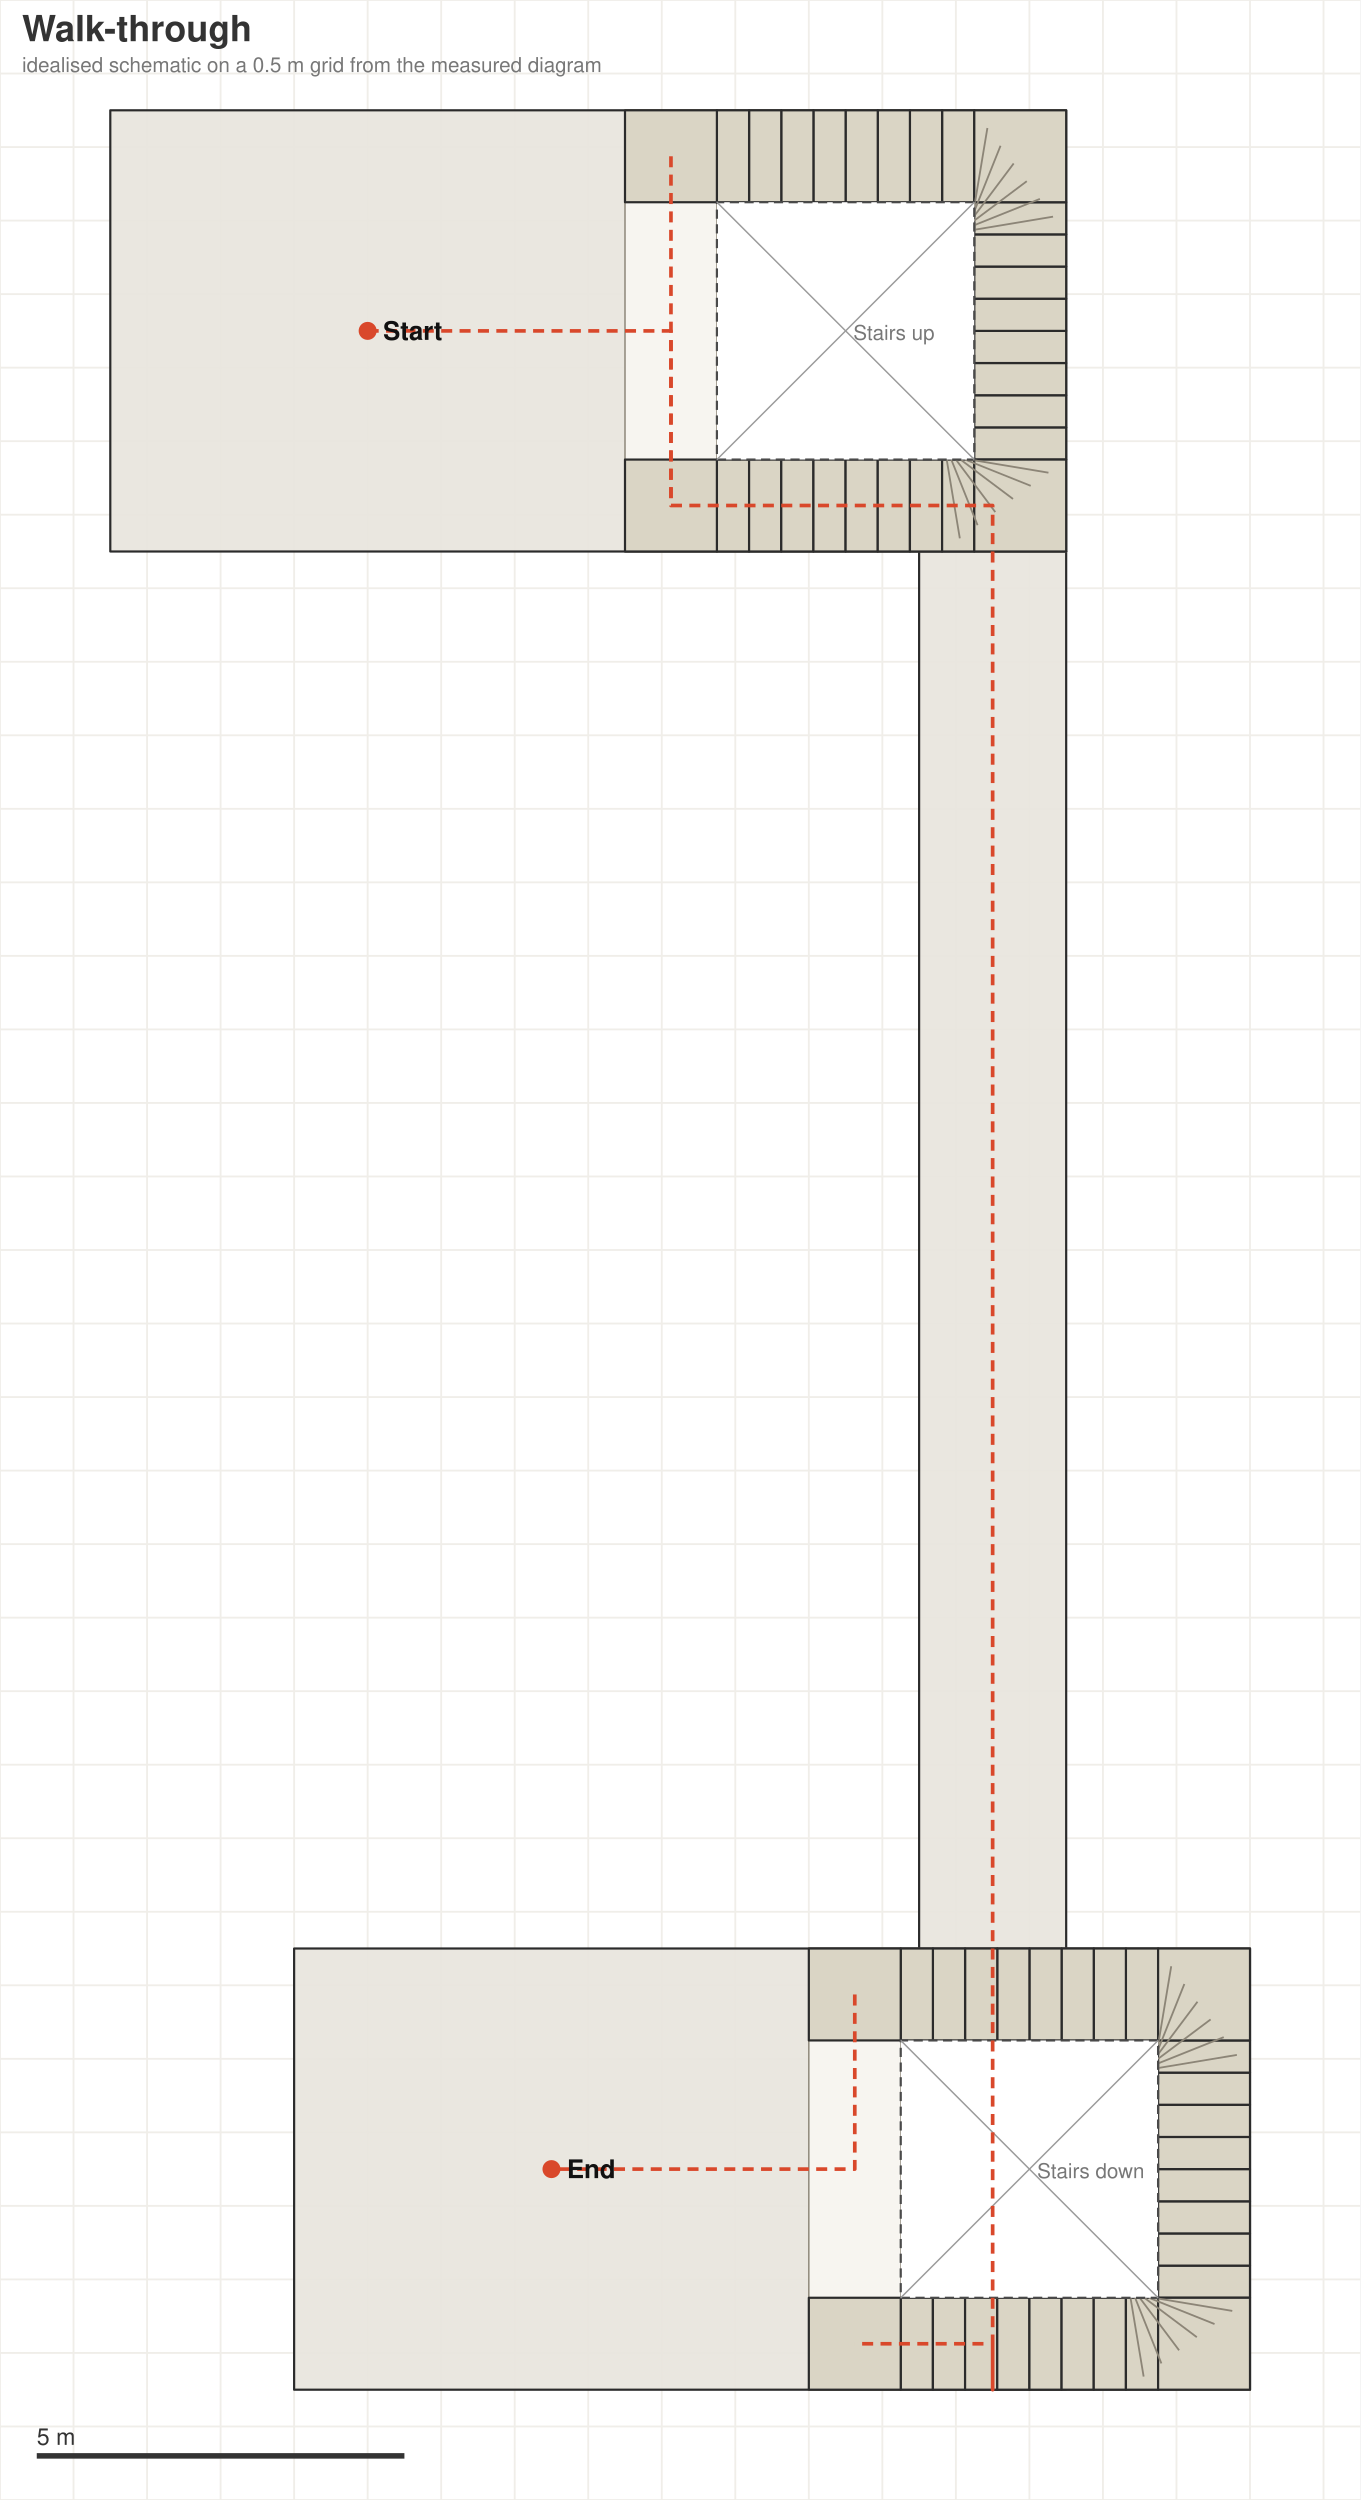
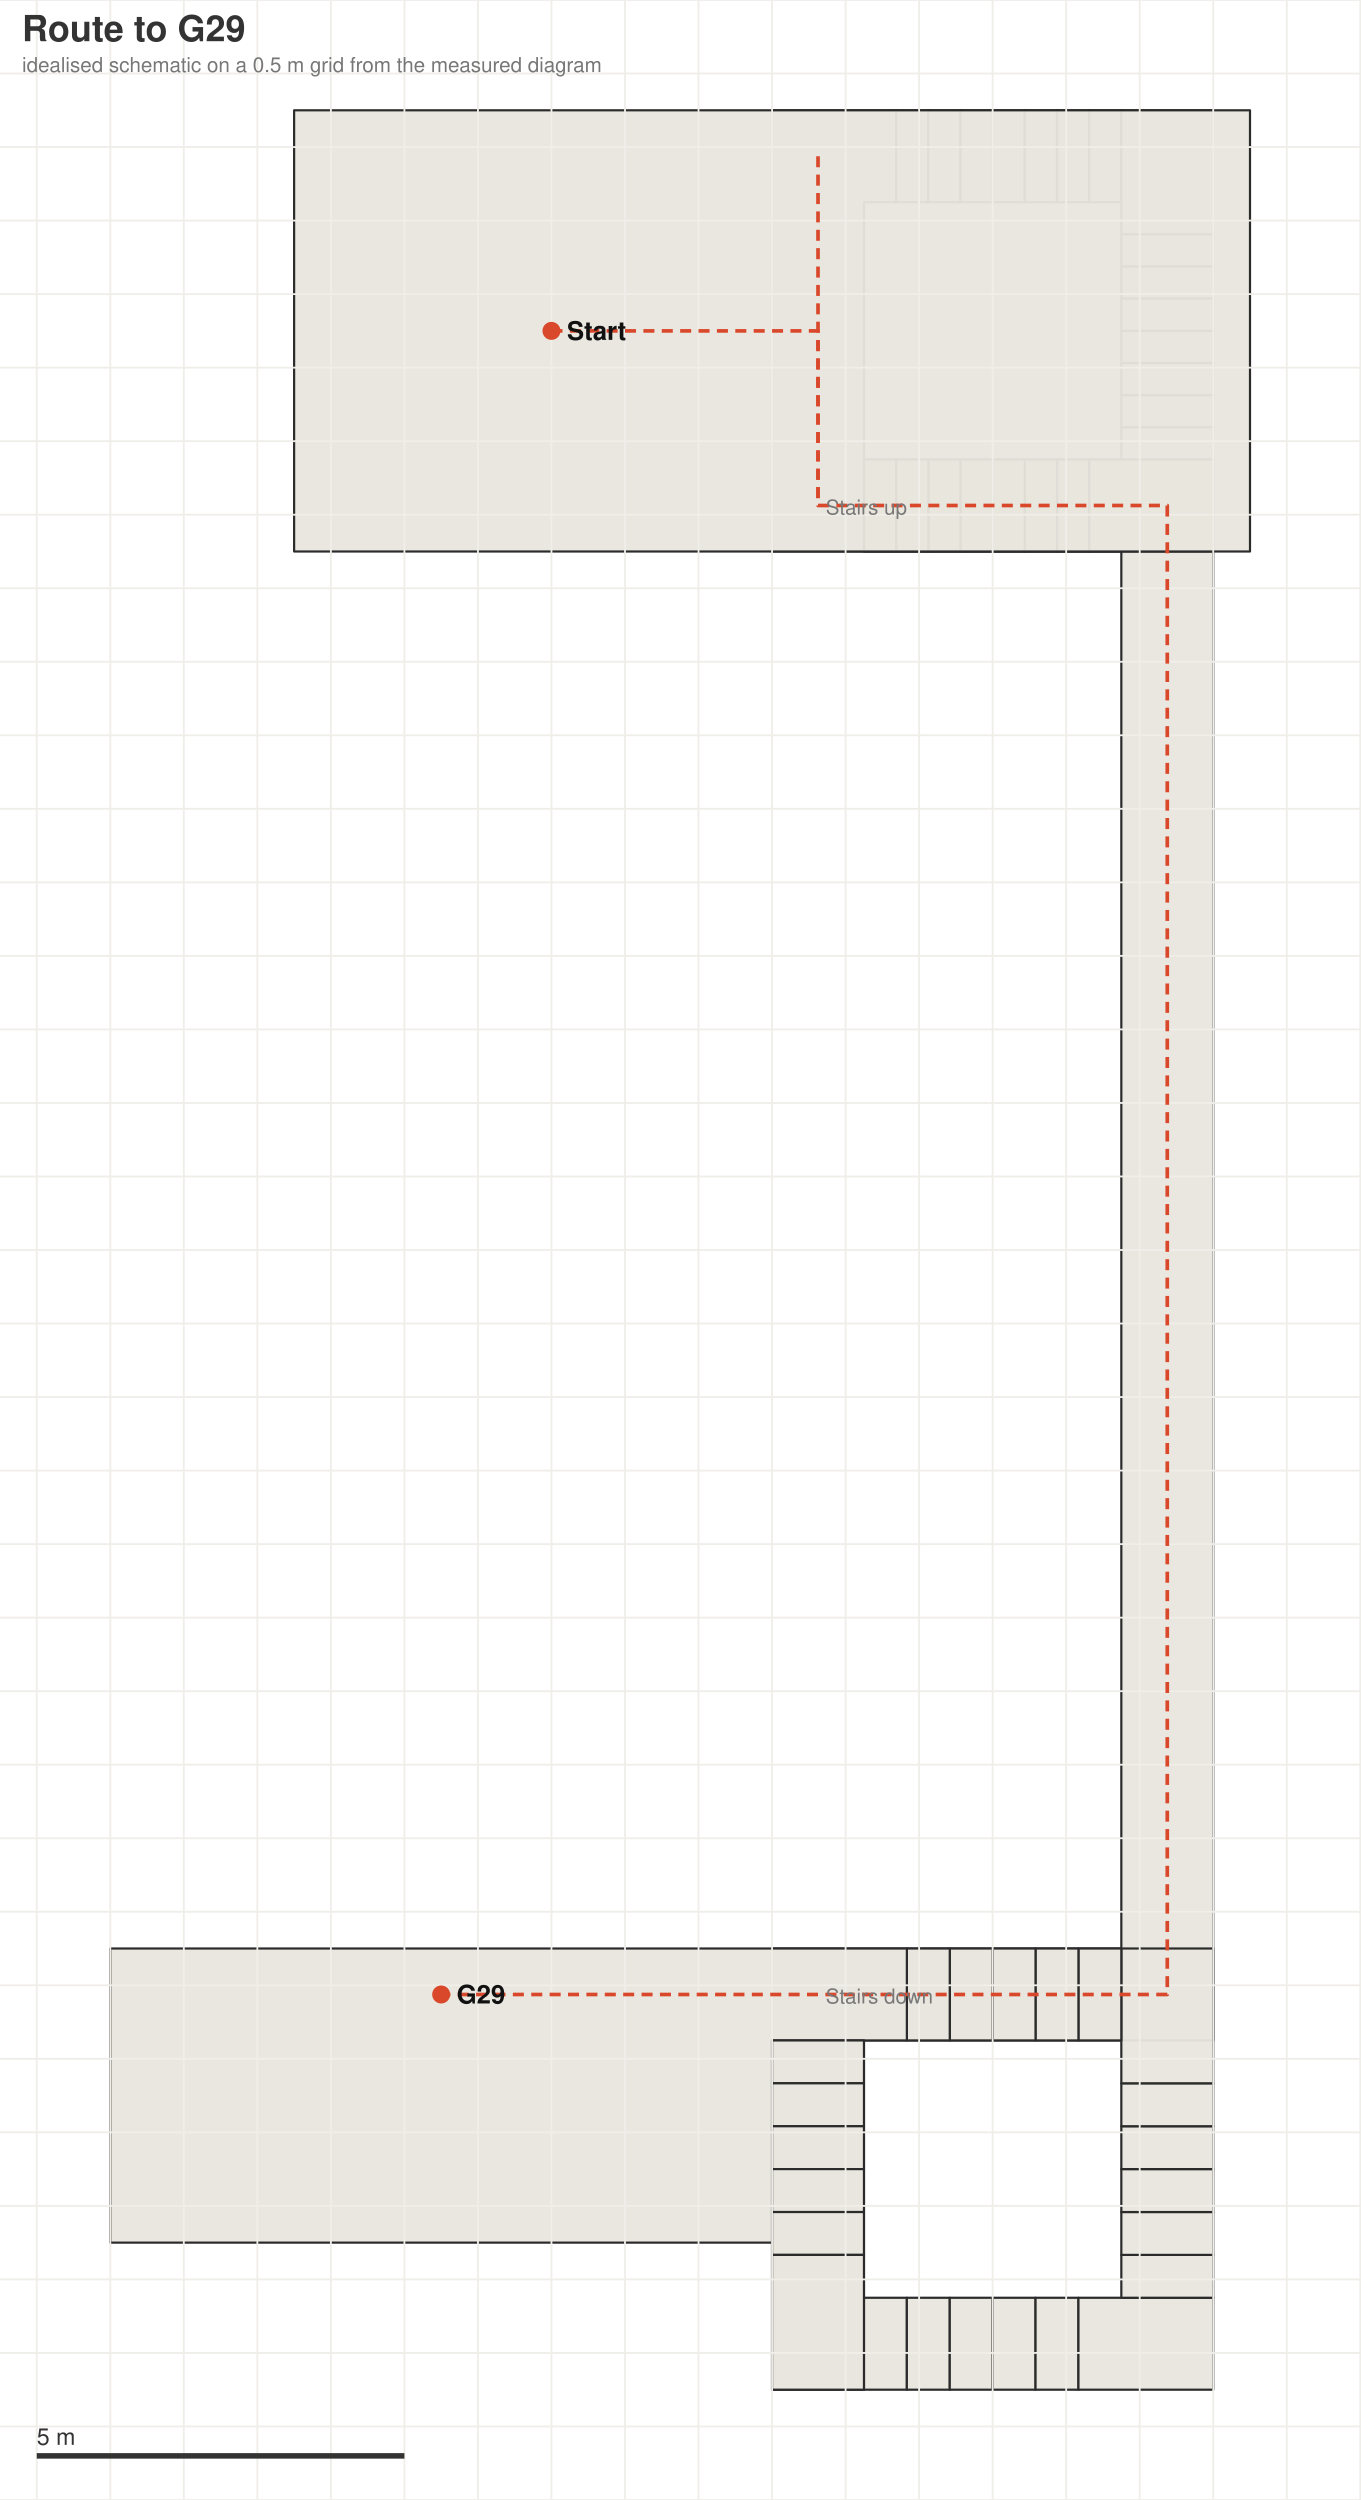
<svg xmlns="http://www.w3.org/2000/svg" width="740" height="1360" viewBox="0 0 740.0 1360.0" font-family="Helvetica, Arial, sans-serif">
  <rect width="100%" height="100%" fill="white" />
-   <line x1="0" y1="1360" x2="0" y2="0" stroke="#f0eee9" stroke-width="1" />
-   <line x1="40" y1="1360" x2="40" y2="0" stroke="#f0eee9" stroke-width="1" />
-   <line x1="80" y1="1360" x2="80" y2="0" stroke="#f0eee9" stroke-width="1" />
-   <line x1="120" y1="1360" x2="120" y2="0" stroke="#f0eee9" stroke-width="1" />
-   <line x1="160" y1="1360" x2="160" y2="0" stroke="#f0eee9" stroke-width="1" />
-   <line x1="200" y1="1360" x2="200" y2="0" stroke="#f0eee9" stroke-width="1" />
-   <line x1="240" y1="1360" x2="240" y2="0" stroke="#f0eee9" stroke-width="1" />
-   <line x1="280" y1="1360" x2="280" y2="0" stroke="#f0eee9" stroke-width="1" />
-   <line x1="320" y1="1360" x2="320" y2="0" stroke="#f0eee9" stroke-width="1" />
-   <line x1="360" y1="1360" x2="360" y2="0" stroke="#f0eee9" stroke-width="1" />
-   <line x1="400" y1="1360" x2="400" y2="0" stroke="#f0eee9" stroke-width="1" />
-   <line x1="440" y1="1360" x2="440" y2="0" stroke="#f0eee9" stroke-width="1" />
-   <line x1="480" y1="1360" x2="480" y2="0" stroke="#f0eee9" stroke-width="1" />
-   <line x1="520" y1="1360" x2="520" y2="0" stroke="#f0eee9" stroke-width="1" />
-   <line x1="560" y1="1360" x2="560" y2="0" stroke="#f0eee9" stroke-width="1" />
-   <line x1="600" y1="1360" x2="600" y2="0" stroke="#f0eee9" stroke-width="1" />
-   <line x1="640" y1="1360" x2="640" y2="0" stroke="#f0eee9" stroke-width="1" />
-   <line x1="680" y1="1360" x2="680" y2="0" stroke="#f0eee9" stroke-width="1" />
-   <line x1="720" y1="1360" x2="720" y2="0" stroke="#f0eee9" stroke-width="1" />
+   <path d="M 420,1110 L 660,1110 L 660,250 L 470,250 L 470,110 L 487.5,110 L 487.5,60 L 420,60 L 420,300 L 610,300 L 610,1060 L 420,1060 Z" fill="#e9e6df" fill-rule="evenodd" stroke="#2b2b2b" stroke-width="1.2" stroke-linejoin="round" fill-opacity="0.95" />
+   <path d="M 420,1133.33 L 470,1133.33 L 470,1110 L 420,1110 Z M 487.5,110 L 505,110 L 505,60 L 487.5,60 Z" fill="#e9e6df" fill-rule="evenodd" stroke="#2b2b2b" stroke-width="1.2" stroke-linejoin="round" fill-opacity="0.95" />
+   <path d="M 420,1156.67 L 470,1156.67 L 470,1133.33 L 420,1133.33 Z M 505,110 L 522.5,110 L 522.5,60 L 505,60 Z" fill="#e9e6df" fill-rule="evenodd" stroke="#2b2b2b" stroke-width="1.2" stroke-linejoin="round" fill-opacity="0.95" />
+   <path d="M 420,1180 L 470,1180 L 470,1156.67 L 420,1156.67 Z M 522.5,110 L 540,110 L 540,60 L 522.5,60 Z" fill="#e9e6df" fill-rule="evenodd" stroke="#2b2b2b" stroke-width="1.2" stroke-linejoin="round" fill-opacity="0.95" />
+   <path d="M 420,1203.33 L 470,1203.33 L 470,1180 L 420,1180 Z M 540,110 L 557.5,110 L 557.5,60 L 540,60 Z" fill="#e9e6df" fill-rule="evenodd" stroke="#2b2b2b" stroke-width="1.2" stroke-linejoin="round" fill-opacity="0.95" />
+   <path d="M 420,1226.67 L 470,1226.67 L 470,1203.33 L 420,1203.33 Z M 557.5,110 L 575,110 L 575,60 L 557.5,60 Z" fill="#e9e6df" fill-rule="evenodd" stroke="#2b2b2b" stroke-width="1.2" stroke-linejoin="round" fill-opacity="0.95" />
+   <path d="M 420,1300 L 470,1300 L 470,1226.67 L 420,1226.67 Z M 575,110 L 592.5,110 L 592.5,60 L 575,60 Z" fill="#e9e6df" fill-rule="evenodd" stroke="#2b2b2b" stroke-width="1.2" stroke-linejoin="round" fill-opacity="0.95" />
+   <path d="M 470,1300 L 493.33,1300 L 493.33,1250 L 470,1250 Z M 592.5,110 L 610,110 L 610,60 L 592.5,60 Z" fill="#e9e6df" fill-rule="evenodd" stroke="#2b2b2b" stroke-width="1.2" stroke-linejoin="round" fill-opacity="0.95" />
+   <path d="M 493.33,1300 L 516.67,1300 L 516.67,1250 L 493.33,1250 Z M 610,127.5 L 660,127.5 L 660,60 L 610,60 Z" fill="#e9e6df" fill-rule="evenodd" stroke="#2b2b2b" stroke-width="1.2" stroke-linejoin="round" fill-opacity="0.95" />
+   <path d="M 516.67,1300 L 540,1300 L 540,1250 L 516.67,1250 Z M 610,145 L 660,145 L 660,127.5 L 610,127.5 Z" fill="#e9e6df" fill-rule="evenodd" stroke="#2b2b2b" stroke-width="1.2" stroke-linejoin="round" fill-opacity="0.95" />
+   <path d="M 540,1300 L 563.33,1300 L 563.33,1250 L 540,1250 Z M 610,162.5 L 660,162.5 L 660,145 L 610,145 Z" fill="#e9e6df" fill-rule="evenodd" stroke="#2b2b2b" stroke-width="1.2" stroke-linejoin="round" fill-opacity="0.95" />
+   <path d="M 563.33,1300 L 586.67,1300 L 586.67,1250 L 563.33,1250 Z M 610,180 L 660,180 L 660,162.5 L 610,162.5 Z" fill="#e9e6df" fill-rule="evenodd" stroke="#2b2b2b" stroke-width="1.2" stroke-linejoin="round" fill-opacity="0.95" />
+   <path d="M 586.67,1300 L 660,1300 L 660,1250 L 586.67,1250 Z M 610,197.5 L 660,197.5 L 660,180 L 610,180 Z" fill="#e9e6df" fill-rule="evenodd" stroke="#2b2b2b" stroke-width="1.2" stroke-linejoin="round" fill-opacity="0.95" />
+   <path d="M 610,1250 L 660,1250 L 660,1226.67 L 610,1226.67 Z M 610,215 L 660,215 L 660,197.5 L 610,197.5 Z" fill="#e9e6df" fill-rule="evenodd" stroke="#2b2b2b" stroke-width="1.2" stroke-linejoin="round" fill-opacity="0.95" />
+   <path d="M 610,1226.67 L 660,1226.67 L 660,1203.33 L 610,1203.33 Z M 610,232.5 L 660,232.5 L 660,215 L 610,215 Z" fill="#e9e6df" fill-rule="evenodd" stroke="#2b2b2b" stroke-width="1.2" stroke-linejoin="round" fill-opacity="0.95" />
+   <path d="M 610,1203.33 L 660,1203.33 L 660,1180 L 610,1180 Z M 610,250 L 660,250 L 660,232.5 L 610,232.5 Z" fill="#e9e6df" fill-rule="evenodd" stroke="#2b2b2b" stroke-width="1.2" stroke-linejoin="round" fill-opacity="0.95" />
+   <path d="M 592.5,300 L 660,300 L 660,250 L 592.5,250 Z M 610,1180 L 660,1180 L 660,1156.67 L 610,1156.67 Z" fill="#e9e6df" fill-rule="evenodd" stroke="#2b2b2b" stroke-width="1.2" stroke-linejoin="round" fill-opacity="0.95" />
+   <path d="M 575,300 L 592.5,300 L 592.5,250 L 575,250 Z M 610,1156.67 L 660,1156.67 L 660,1133.33 L 610,1133.33 Z" fill="#e9e6df" fill-rule="evenodd" stroke="#2b2b2b" stroke-width="1.2" stroke-linejoin="round" fill-opacity="0.95" />
+   <path d="M 557.5,300 L 575,300 L 575,250 L 557.5,250 Z M 610,1133.33 L 660,1133.33 L 660,1060 L 610,1060 Z" fill="#e9e6df" fill-rule="evenodd" stroke="#2b2b2b" stroke-width="1.2" stroke-linejoin="round" fill-opacity="0.95" />
+   <path d="M 540,300 L 557.5,300 L 557.5,250 L 540,250 Z M 586.67,1110 L 610,1110 L 610,1060 L 586.67,1060 Z" fill="#e9e6df" fill-rule="evenodd" stroke="#2b2b2b" stroke-width="1.2" stroke-linejoin="round" fill-opacity="0.95" />
+   <path d="M 522.5,300 L 540,300 L 540,250 L 522.5,250 Z M 563.33,1110 L 586.67,1110 L 586.67,1060 L 563.33,1060 Z" fill="#e9e6df" fill-rule="evenodd" stroke="#2b2b2b" stroke-width="1.2" stroke-linejoin="round" fill-opacity="0.95" />
+   <path d="M 505,300 L 522.5,300 L 522.5,250 L 505,250 Z M 540,1110 L 563.33,1110 L 563.33,1060 L 540,1060 Z" fill="#e9e6df" fill-rule="evenodd" stroke="#2b2b2b" stroke-width="1.2" stroke-linejoin="round" fill-opacity="0.95" />
+   <path d="M 487.5,300 L 505,300 L 505,250 L 487.5,250 Z M 516.67,1110 L 540,1110 L 540,1060 L 516.67,1060 Z" fill="#e9e6df" fill-rule="evenodd" stroke="#2b2b2b" stroke-width="1.2" stroke-linejoin="round" fill-opacity="0.95" />
+   <path d="M 470,300 L 487.5,300 L 487.5,250 L 470,250 Z M 493.33,1110 L 516.67,1110 L 516.67,1060 L 493.33,1060 Z" fill="#e9e6df" fill-rule="evenodd" stroke="#2b2b2b" stroke-width="1.2" stroke-linejoin="round" fill-opacity="0.95" />
+   <path d="M 60,1220 L 420,1220 L 420,1110 L 493.33,1110 L 493.33,1060 L 60,1060 Z M 160,300 L 680,300 L 680,60 L 160,60 Z" fill="#e9e6df" fill-rule="evenodd" stroke="#2b2b2b" stroke-width="1.2" stroke-linejoin="round" fill-opacity="0.95" />
+   <path d="M 420,1133.33 L 470,1133.33 L 470,1110 L 420,1110 Z" fill="#e9e6df" fill-rule="evenodd" stroke="#2b2b2b" stroke-width="1.2" stroke-linejoin="round" fill-opacity="0.95" />
+   <path d="M 420,1156.67 L 470,1156.67 L 470,1133.33 L 420,1133.33 Z" fill="#e9e6df" fill-rule="evenodd" stroke="#2b2b2b" stroke-width="1.2" stroke-linejoin="round" fill-opacity="0.95" />
+   <path d="M 420,1180 L 470,1180 L 470,1156.67 L 420,1156.67 Z" fill="#e9e6df" fill-rule="evenodd" stroke="#2b2b2b" stroke-width="1.2" stroke-linejoin="round" fill-opacity="0.95" />
+   <path d="M 420,1203.33 L 470,1203.33 L 470,1180 L 420,1180 Z" fill="#e9e6df" fill-rule="evenodd" stroke="#2b2b2b" stroke-width="1.2" stroke-linejoin="round" fill-opacity="0.95" />
+   <path d="M 420,1226.67 L 470,1226.67 L 470,1203.33 L 420,1203.33 Z" fill="#e9e6df" fill-rule="evenodd" stroke="#2b2b2b" stroke-width="1.2" stroke-linejoin="round" fill-opacity="0.95" />
+   <path d="M 420,1300 L 470,1300 L 470,1226.67 L 420,1226.67 Z" fill="#e9e6df" fill-rule="evenodd" stroke="#2b2b2b" stroke-width="1.2" stroke-linejoin="round" fill-opacity="0.95" />
+   <line x1="-20" y1="1360" x2="-20" y2="0" stroke="#f0eee9" stroke-width="1" />
+   <line x1="20" y1="1360" x2="20" y2="0" stroke="#f0eee9" stroke-width="1" />
+   <line x1="60" y1="1360" x2="60" y2="0" stroke="#f0eee9" stroke-width="1" />
+   <line x1="100" y1="1360" x2="100" y2="0" stroke="#f0eee9" stroke-width="1" />
+   <line x1="140" y1="1360" x2="140" y2="0" stroke="#f0eee9" stroke-width="1" />
+   <line x1="180" y1="1360" x2="180" y2="0" stroke="#f0eee9" stroke-width="1" />
+   <line x1="220" y1="1360" x2="220" y2="0" stroke="#f0eee9" stroke-width="1" />
+   <line x1="260" y1="1360" x2="260" y2="0" stroke="#f0eee9" stroke-width="1" />
+   <line x1="300" y1="1360" x2="300" y2="0" stroke="#f0eee9" stroke-width="1" />
+   <line x1="340" y1="1360" x2="340" y2="0" stroke="#f0eee9" stroke-width="1" />
+   <line x1="380" y1="1360" x2="380" y2="0" stroke="#f0eee9" stroke-width="1" />
+   <line x1="420" y1="1360" x2="420" y2="0" stroke="#f0eee9" stroke-width="1" />
+   <line x1="460" y1="1360" x2="460" y2="0" stroke="#f0eee9" stroke-width="1" />
+   <line x1="500" y1="1360" x2="500" y2="0" stroke="#f0eee9" stroke-width="1" />
+   <line x1="540" y1="1360" x2="540" y2="0" stroke="#f0eee9" stroke-width="1" />
+   <line x1="580" y1="1360" x2="580" y2="0" stroke="#f0eee9" stroke-width="1" />
+   <line x1="620" y1="1360" x2="620" y2="0" stroke="#f0eee9" stroke-width="1" />
+   <line x1="660" y1="1360" x2="660" y2="0" stroke="#f0eee9" stroke-width="1" />
+   <line x1="700" y1="1360" x2="700" y2="0" stroke="#f0eee9" stroke-width="1" />
+   <line x1="740" y1="1360" x2="740" y2="0" stroke="#f0eee9" stroke-width="1" />
  <line x1="0" y1="1360" x2="740" y2="1360" stroke="#f0eee9" stroke-width="1" />
  <line x1="0" y1="1320" x2="740" y2="1320" stroke="#f0eee9" stroke-width="1" />
  <line x1="0" y1="1280" x2="740" y2="1280" stroke="#f0eee9" stroke-width="1" />
  <line x1="0" y1="1240" x2="740" y2="1240" stroke="#f0eee9" stroke-width="1" />
  <line x1="0" y1="1200" x2="740" y2="1200" stroke="#f0eee9" stroke-width="1" />
  <line x1="0" y1="1160" x2="740" y2="1160" stroke="#f0eee9" stroke-width="1" />
  <line x1="0" y1="1120" x2="740" y2="1120" stroke="#f0eee9" stroke-width="1" />
  <line x1="0" y1="1080" x2="740" y2="1080" stroke="#f0eee9" stroke-width="1" />
  <line x1="0" y1="1040" x2="740" y2="1040" stroke="#f0eee9" stroke-width="1" />
  <line x1="0" y1="1000" x2="740" y2="1000" stroke="#f0eee9" stroke-width="1" />
  <line x1="0" y1="960" x2="740" y2="960" stroke="#f0eee9" stroke-width="1" />
  <line x1="0" y1="920" x2="740" y2="920" stroke="#f0eee9" stroke-width="1" />
  <line x1="0" y1="880" x2="740" y2="880" stroke="#f0eee9" stroke-width="1" />
  <line x1="0" y1="840" x2="740" y2="840" stroke="#f0eee9" stroke-width="1" />
  <line x1="0" y1="800" x2="740" y2="800" stroke="#f0eee9" stroke-width="1" />
  <line x1="0" y1="760" x2="740" y2="760" stroke="#f0eee9" stroke-width="1" />
  <line x1="0" y1="720" x2="740" y2="720" stroke="#f0eee9" stroke-width="1" />
  <line x1="0" y1="680" x2="740" y2="680" stroke="#f0eee9" stroke-width="1" />
  <line x1="0" y1="640" x2="740" y2="640" stroke="#f0eee9" stroke-width="1" />
  <line x1="0" y1="600" x2="740" y2="600" stroke="#f0eee9" stroke-width="1" />
  <line x1="0" y1="560" x2="740" y2="560" stroke="#f0eee9" stroke-width="1" />
  <line x1="0" y1="520" x2="740" y2="520" stroke="#f0eee9" stroke-width="1" />
  <line x1="0" y1="480" x2="740" y2="480" stroke="#f0eee9" stroke-width="1" />
  <line x1="0" y1="440" x2="740" y2="440" stroke="#f0eee9" stroke-width="1" />
  <line x1="0" y1="400" x2="740" y2="400" stroke="#f0eee9" stroke-width="1" />
  <line x1="0" y1="360" x2="740" y2="360" stroke="#f0eee9" stroke-width="1" />
  <line x1="0" y1="320" x2="740" y2="320" stroke="#f0eee9" stroke-width="1" />
  <line x1="0" y1="280" x2="740" y2="280" stroke="#f0eee9" stroke-width="1" />
  <line x1="0" y1="240" x2="740" y2="240" stroke="#f0eee9" stroke-width="1" />
  <line x1="0" y1="200" x2="740" y2="200" stroke="#f0eee9" stroke-width="1" />
  <line x1="0" y1="160" x2="740" y2="160" stroke="#f0eee9" stroke-width="1" />
  <line x1="0" y1="120" x2="740" y2="120" stroke="#f0eee9" stroke-width="1" />
  <line x1="0" y1="80" x2="740" y2="80" stroke="#f0eee9" stroke-width="1" />
  <line x1="0" y1="40" x2="740" y2="40" stroke="#f0eee9" stroke-width="1" />
  <line x1="0" y1="0" x2="740" y2="0" stroke="#f0eee9" stroke-width="1" />
-   <polygon points="60,300 580,300 580,60 60,60" fill="#e9e6df" stroke="#2b2b2b" stroke-width="1.2" stroke-linejoin="round" fill-opacity="0.95" />
-   <polygon points="580,300 580,1300 500,1300 500,300" fill="#e9e6df" stroke="#2b2b2b" stroke-width="1.2" stroke-linejoin="round" fill-opacity="0.95" />
-   <polygon points="160,1300 680,1300 680,1060 160,1060" fill="#e9e6df" stroke="#2b2b2b" stroke-width="1.2" stroke-linejoin="round" fill-opacity="0.95" />
-   <polygon points="340,250 580,250 580,300 340,300" fill="#f7f5f0" stroke="#8c8577" stroke-width="0.8" />
-   <polygon points="530,300 530,60 580,60 580,300" fill="#f7f5f0" stroke="#8c8577" stroke-width="0.8" />
-   <polygon points="580,110 340,110 340,60 580,60" fill="#f7f5f0" stroke="#8c8577" stroke-width="0.8" />
-   <polygon points="390,60 390,300 340,300 340,60" fill="#f7f5f0" stroke="#8c8577" stroke-width="0.8" />
-   <polygon points="390,300 407.5,300 407.5,250 390,250" fill="#d9d3c4" stroke="#2b2b2b" stroke-width="1.2" stroke-linejoin="round" fill-opacity="0.95" />
-   <polygon points="407.5,300 425,300 425,250 407.5,250" fill="#d9d3c4" stroke="#2b2b2b" stroke-width="1.2" stroke-linejoin="round" fill-opacity="0.95" />
-   <polygon points="425,300 442.5,300 442.5,250 425,250" fill="#d9d3c4" stroke="#2b2b2b" stroke-width="1.2" stroke-linejoin="round" fill-opacity="0.95" />
-   <polygon points="442.5,300 460,300 460,250 442.5,250" fill="#d9d3c4" stroke="#2b2b2b" stroke-width="1.2" stroke-linejoin="round" fill-opacity="0.95" />
-   <polygon points="460,300 477.5,300 477.5,250 460,250" fill="#d9d3c4" stroke="#2b2b2b" stroke-width="1.2" stroke-linejoin="round" fill-opacity="0.95" />
-   <polygon points="477.5,300 495,300 495,250 477.5,250" fill="#d9d3c4" stroke="#2b2b2b" stroke-width="1.2" stroke-linejoin="round" fill-opacity="0.95" />
-   <polygon points="495,300 512.5,300 512.5,250 495,250" fill="#d9d3c4" stroke="#2b2b2b" stroke-width="1.2" stroke-linejoin="round" fill-opacity="0.95" />
-   <polygon points="512.5,300 530,300 530,250 512.5,250" fill="#d9d3c4" stroke="#2b2b2b" stroke-width="1.2" stroke-linejoin="round" fill-opacity="0.95" />
-   <polygon points="580,250 580,232.5 530,232.5 530,250" fill="#d9d3c4" stroke="#2b2b2b" stroke-width="1.2" stroke-linejoin="round" fill-opacity="0.95" />
-   <polygon points="580,232.5 580,215 530,215 530,232.5" fill="#d9d3c4" stroke="#2b2b2b" stroke-width="1.2" stroke-linejoin="round" fill-opacity="0.95" />
-   <polygon points="580,215 580,197.5 530,197.5 530,215" fill="#d9d3c4" stroke="#2b2b2b" stroke-width="1.2" stroke-linejoin="round" fill-opacity="0.95" />
-   <polygon points="580,197.5 580,180 530,180 530,197.5" fill="#d9d3c4" stroke="#2b2b2b" stroke-width="1.2" stroke-linejoin="round" fill-opacity="0.95" />
-   <polygon points="580,180 580,162.5 530,162.5 530,180" fill="#d9d3c4" stroke="#2b2b2b" stroke-width="1.2" stroke-linejoin="round" fill-opacity="0.95" />
-   <polygon points="580,162.5 580,145 530,145 530,162.5" fill="#d9d3c4" stroke="#2b2b2b" stroke-width="1.2" stroke-linejoin="round" fill-opacity="0.95" />
-   <polygon points="580,145 580,127.5 530,127.5 530,145" fill="#d9d3c4" stroke="#2b2b2b" stroke-width="1.2" stroke-linejoin="round" fill-opacity="0.95" />
-   <polygon points="580,127.5 580,110 530,110 530,127.5" fill="#d9d3c4" stroke="#2b2b2b" stroke-width="1.2" stroke-linejoin="round" fill-opacity="0.95" />
-   <polygon points="530,60 512.5,60 512.5,110 530,110" fill="#d9d3c4" stroke="#2b2b2b" stroke-width="1.2" stroke-linejoin="round" fill-opacity="0.95" />
-   <polygon points="512.5,60 495,60 495,110 512.5,110" fill="#d9d3c4" stroke="#2b2b2b" stroke-width="1.2" stroke-linejoin="round" fill-opacity="0.95" />
-   <polygon points="495,60 477.5,60 477.5,110 495,110" fill="#d9d3c4" stroke="#2b2b2b" stroke-width="1.2" stroke-linejoin="round" fill-opacity="0.95" />
-   <polygon points="477.5,60 460,60 460,110 477.5,110" fill="#d9d3c4" stroke="#2b2b2b" stroke-width="1.2" stroke-linejoin="round" fill-opacity="0.95" />
-   <polygon points="460,60 442.5,60 442.5,110 460,110" fill="#d9d3c4" stroke="#2b2b2b" stroke-width="1.2" stroke-linejoin="round" fill-opacity="0.95" />
-   <polygon points="442.5,60 425,60 425,110 442.5,110" fill="#d9d3c4" stroke="#2b2b2b" stroke-width="1.2" stroke-linejoin="round" fill-opacity="0.95" />
-   <polygon points="425,60 407.5,60 407.5,110 425,110" fill="#d9d3c4" stroke="#2b2b2b" stroke-width="1.2" stroke-linejoin="round" fill-opacity="0.95" />
-   <polygon points="407.5,60 390,60 390,110 407.5,110" fill="#d9d3c4" stroke="#2b2b2b" stroke-width="1.2" stroke-linejoin="round" fill-opacity="0.95" />
-   <polygon points="340,300 390,300 390,250 340,250" fill="#d9d3c4" stroke="#2b2b2b" stroke-width="1.2" stroke-linejoin="round" fill-opacity="0.95" />
-   <polygon points="530,300 580,300 580,250 530,250" fill="#d9d3c4" stroke="#2b2b2b" stroke-width="1.2" stroke-linejoin="round" fill-opacity="0.95" />
-   <polygon points="530,110 580,110 580,60 530,60" fill="#d9d3c4" stroke="#2b2b2b" stroke-width="1.2" stroke-linejoin="round" fill-opacity="0.95" />
-   <polygon points="340,110 390,110 390,60 340,60" fill="#d9d3c4" stroke="#2b2b2b" stroke-width="1.2" stroke-linejoin="round" fill-opacity="0.95" />
-   <line x1="522.14" y1="292.86" x2="515" y2="250" stroke="#8c8577" stroke-width="1" />
-   <line x1="531.79" y1="285.71" x2="517.5" y2="250" stroke="#8c8577" stroke-width="1" />
-   <line x1="541.43" y1="278.57" x2="520" y2="250" stroke="#8c8577" stroke-width="1" />
-   <line x1="551.07" y1="271.43" x2="522.5" y2="250" stroke="#8c8577" stroke-width="1" />
-   <line x1="560.71" y1="264.29" x2="525" y2="250" stroke="#8c8577" stroke-width="1" />
-   <line x1="570.36" y1="257.14" x2="527.5" y2="250" stroke="#8c8577" stroke-width="1" />
-   <line x1="572.86" y1="117.86" x2="530" y2="125" stroke="#8c8577" stroke-width="1" />
-   <line x1="565.71" y1="108.21" x2="530" y2="122.5" stroke="#8c8577" stroke-width="1" />
-   <line x1="558.57" y1="98.57" x2="530" y2="120" stroke="#8c8577" stroke-width="1" />
-   <line x1="551.43" y1="88.93" x2="530" y2="117.5" stroke="#8c8577" stroke-width="1" />
-   <line x1="544.29" y1="79.29" x2="530" y2="115" stroke="#8c8577" stroke-width="1" />
-   <line x1="537.14" y1="69.64" x2="530" y2="112.5" stroke="#8c8577" stroke-width="1" />
-   <polygon points="390,250 530,250 530,110 390,110" fill="white" stroke="#4a4a4a" stroke-width="1.2" stroke-dasharray="5 3" />
-   <line x1="390" y1="250" x2="530" y2="110" stroke="#9a9a9a" stroke-width="0.8" />
-   <line x1="530" y1="250" x2="390" y2="110" stroke="#9a9a9a" stroke-width="0.8" />
-   <polygon points="440,1250 680,1250 680,1300 440,1300" fill="#f7f5f0" stroke="#8c8577" stroke-width="0.8" />
-   <polygon points="630,1300 630,1060 680,1060 680,1300" fill="#f7f5f0" stroke="#8c8577" stroke-width="0.8" />
-   <polygon points="680,1110 440,1110 440,1060 680,1060" fill="#f7f5f0" stroke="#8c8577" stroke-width="0.8" />
-   <polygon points="490,1060 490,1300 440,1300 440,1060" fill="#f7f5f0" stroke="#8c8577" stroke-width="0.8" />
-   <polygon points="490,1300 507.5,1300 507.5,1250 490,1250" fill="#d9d3c4" stroke="#2b2b2b" stroke-width="1.2" stroke-linejoin="round" fill-opacity="0.95" />
-   <polygon points="507.5,1300 525,1300 525,1250 507.5,1250" fill="#d9d3c4" stroke="#2b2b2b" stroke-width="1.2" stroke-linejoin="round" fill-opacity="0.95" />
-   <polygon points="525,1300 542.5,1300 542.5,1250 525,1250" fill="#d9d3c4" stroke="#2b2b2b" stroke-width="1.2" stroke-linejoin="round" fill-opacity="0.95" />
-   <polygon points="542.5,1300 560,1300 560,1250 542.5,1250" fill="#d9d3c4" stroke="#2b2b2b" stroke-width="1.2" stroke-linejoin="round" fill-opacity="0.95" />
-   <polygon points="560,1300 577.5,1300 577.5,1250 560,1250" fill="#d9d3c4" stroke="#2b2b2b" stroke-width="1.2" stroke-linejoin="round" fill-opacity="0.95" />
-   <polygon points="577.5,1300 595,1300 595,1250 577.5,1250" fill="#d9d3c4" stroke="#2b2b2b" stroke-width="1.2" stroke-linejoin="round" fill-opacity="0.95" />
-   <polygon points="595,1300 612.5,1300 612.5,1250 595,1250" fill="#d9d3c4" stroke="#2b2b2b" stroke-width="1.2" stroke-linejoin="round" fill-opacity="0.95" />
-   <polygon points="612.5,1300 630,1300 630,1250 612.5,1250" fill="#d9d3c4" stroke="#2b2b2b" stroke-width="1.2" stroke-linejoin="round" fill-opacity="0.95" />
-   <polygon points="680,1250 680,1232.5 630,1232.5 630,1250" fill="#d9d3c4" stroke="#2b2b2b" stroke-width="1.2" stroke-linejoin="round" fill-opacity="0.95" />
-   <polygon points="680,1232.5 680,1215 630,1215 630,1232.5" fill="#d9d3c4" stroke="#2b2b2b" stroke-width="1.2" stroke-linejoin="round" fill-opacity="0.95" />
-   <polygon points="680,1215 680,1197.5 630,1197.5 630,1215" fill="#d9d3c4" stroke="#2b2b2b" stroke-width="1.2" stroke-linejoin="round" fill-opacity="0.95" />
-   <polygon points="680,1197.5 680,1180 630,1180 630,1197.5" fill="#d9d3c4" stroke="#2b2b2b" stroke-width="1.2" stroke-linejoin="round" fill-opacity="0.95" />
-   <polygon points="680,1180 680,1162.5 630,1162.5 630,1180" fill="#d9d3c4" stroke="#2b2b2b" stroke-width="1.2" stroke-linejoin="round" fill-opacity="0.95" />
-   <polygon points="680,1162.5 680,1145 630,1145 630,1162.5" fill="#d9d3c4" stroke="#2b2b2b" stroke-width="1.2" stroke-linejoin="round" fill-opacity="0.95" />
-   <polygon points="680,1145 680,1127.5 630,1127.5 630,1145" fill="#d9d3c4" stroke="#2b2b2b" stroke-width="1.2" stroke-linejoin="round" fill-opacity="0.95" />
-   <polygon points="680,1127.5 680,1110 630,1110 630,1127.5" fill="#d9d3c4" stroke="#2b2b2b" stroke-width="1.2" stroke-linejoin="round" fill-opacity="0.95" />
-   <polygon points="630,1060 612.5,1060 612.5,1110 630,1110" fill="#d9d3c4" stroke="#2b2b2b" stroke-width="1.2" stroke-linejoin="round" fill-opacity="0.95" />
-   <polygon points="612.5,1060 595,1060 595,1110 612.5,1110" fill="#d9d3c4" stroke="#2b2b2b" stroke-width="1.2" stroke-linejoin="round" fill-opacity="0.95" />
-   <polygon points="595,1060 577.5,1060 577.5,1110 595,1110" fill="#d9d3c4" stroke="#2b2b2b" stroke-width="1.2" stroke-linejoin="round" fill-opacity="0.95" />
-   <polygon points="577.5,1060 560,1060 560,1110 577.5,1110" fill="#d9d3c4" stroke="#2b2b2b" stroke-width="1.2" stroke-linejoin="round" fill-opacity="0.95" />
-   <polygon points="560,1060 542.5,1060 542.5,1110 560,1110" fill="#d9d3c4" stroke="#2b2b2b" stroke-width="1.2" stroke-linejoin="round" fill-opacity="0.95" />
-   <polygon points="542.5,1060 525,1060 525,1110 542.5,1110" fill="#d9d3c4" stroke="#2b2b2b" stroke-width="1.2" stroke-linejoin="round" fill-opacity="0.95" />
-   <polygon points="525,1060 507.5,1060 507.5,1110 525,1110" fill="#d9d3c4" stroke="#2b2b2b" stroke-width="1.2" stroke-linejoin="round" fill-opacity="0.95" />
-   <polygon points="507.5,1060 490,1060 490,1110 507.5,1110" fill="#d9d3c4" stroke="#2b2b2b" stroke-width="1.2" stroke-linejoin="round" fill-opacity="0.95" />
-   <polygon points="440,1300 490,1300 490,1250 440,1250" fill="#d9d3c4" stroke="#2b2b2b" stroke-width="1.2" stroke-linejoin="round" fill-opacity="0.95" />
-   <polygon points="630,1300 680,1300 680,1250 630,1250" fill="#d9d3c4" stroke="#2b2b2b" stroke-width="1.2" stroke-linejoin="round" fill-opacity="0.95" />
-   <polygon points="630,1110 680,1110 680,1060 630,1060" fill="#d9d3c4" stroke="#2b2b2b" stroke-width="1.2" stroke-linejoin="round" fill-opacity="0.95" />
-   <polygon points="440,1110 490,1110 490,1060 440,1060" fill="#d9d3c4" stroke="#2b2b2b" stroke-width="1.2" stroke-linejoin="round" fill-opacity="0.95" />
-   <line x1="622.14" y1="1292.86" x2="615" y2="1250" stroke="#8c8577" stroke-width="1" />
-   <line x1="631.79" y1="1285.71" x2="617.5" y2="1250" stroke="#8c8577" stroke-width="1" />
-   <line x1="641.43" y1="1278.57" x2="620" y2="1250" stroke="#8c8577" stroke-width="1" />
-   <line x1="651.07" y1="1271.43" x2="622.5" y2="1250" stroke="#8c8577" stroke-width="1" />
-   <line x1="660.71" y1="1264.29" x2="625" y2="1250" stroke="#8c8577" stroke-width="1" />
-   <line x1="670.36" y1="1257.14" x2="627.5" y2="1250" stroke="#8c8577" stroke-width="1" />
-   <line x1="672.86" y1="1117.86" x2="630" y2="1125" stroke="#8c8577" stroke-width="1" />
-   <line x1="665.71" y1="1108.21" x2="630" y2="1122.5" stroke="#8c8577" stroke-width="1" />
-   <line x1="658.57" y1="1098.57" x2="630" y2="1120" stroke="#8c8577" stroke-width="1" />
-   <line x1="651.43" y1="1088.93" x2="630" y2="1117.5" stroke="#8c8577" stroke-width="1" />
-   <line x1="644.29" y1="1079.29" x2="630" y2="1115" stroke="#8c8577" stroke-width="1" />
-   <line x1="637.14" y1="1069.64" x2="630" y2="1112.5" stroke="#8c8577" stroke-width="1" />
-   <polygon points="490,1250 630,1250 630,1110 490,1110" fill="white" stroke="#4a4a4a" stroke-width="1.2" stroke-dasharray="5 3" />
-   <line x1="490" y1="1250" x2="630" y2="1110" stroke="#9a9a9a" stroke-width="0.8" />
-   <line x1="630" y1="1250" x2="490" y2="1110" stroke="#9a9a9a" stroke-width="0.8" />
-   <polyline points="200,180 340,180 340,180 365,180 365,180 365,275" fill="none" stroke="#d9482b" stroke-width="2" stroke-dasharray="6 4" stroke-linejoin="round" />
-   <polyline points="365,85 365,275 540,275 540,275 540,300 540,1300 540,1275 465,1275 465,1275" fill="none" stroke="#d9482b" stroke-width="2" stroke-dasharray="6 4" stroke-linejoin="round" />
-   <polyline points="465,1085 465,1180 465,1180 440,1180 300,1180 300,1180" fill="none" stroke="#d9482b" stroke-width="2" stroke-dasharray="6 4" stroke-linejoin="round" />
-   <circle cx="200" cy="180" r="4.9" fill="#d9482b" />
-   <text x="208.4" y="184.9" font-size="14" fill="#111111" font-weight="600">Start</text>
-   <circle cx="300" cy="1180" r="4.9" fill="#d9482b" />
-   <text x="308.4" y="1184.9" font-size="14" fill="#111111" font-weight="600">End</text>
-   <text x="464.2" y="184.9" font-size="11.2" fill="#777777" font-weight="500">Stairs up</text>
-   <text x="564.2" y="1184.9" font-size="11.2" fill="#777777" font-weight="500">Stairs down</text>
+   <polyline points="300,180 420,180 420,180 445,180 445,180 445,275" fill="none" stroke="#d9482b" stroke-width="2" stroke-dasharray="6 4" stroke-linejoin="round" />
+   <polyline points="445,85 445,275 635,275 635,275 635,300 635,1060 635,1085 635,1085 445,1085" fill="none" stroke="#d9482b" stroke-width="2" stroke-dasharray="6 4" stroke-linejoin="round" />
+   <polyline points="445,1085 445,1085 445,1085 420,1085 240,1085 240,1085" fill="none" stroke="#d9482b" stroke-width="2" stroke-dasharray="6 4" stroke-linejoin="round" />
+   <circle cx="300" cy="180" r="4.9" fill="#d9482b" />
+   <text x="308.4" y="184.9" font-size="14" fill="#111111" font-weight="600">Start</text>
+   <circle cx="240" cy="1085" r="4.9" fill="#d9482b" />
+   <text x="248.4" y="1089.9" font-size="14" fill="#111111" font-weight="600">G29</text>
+   <text x="449.2" y="279.9" font-size="11.2" fill="#777777" font-weight="500">Stairs up</text>
+   <text x="449.2" y="1089.9" font-size="11.2" fill="#777777" font-weight="500">Stairs down</text>
  <line x1="20" y1="1336" x2="220" y2="1336" stroke="#333333" stroke-width="3" />
  <text x="20" y="1330" font-size="12.6" fill="#333333">5 m</text>
-   <text x="12" y="22.4" font-size="19.6" fill="#333333" font-weight="700">Walk-through</text>
+   <text x="12" y="22.4" font-size="19.6" fill="#333333" font-weight="700">Route to G29</text>
  <text x="12" y="39.2" font-size="11.2" fill="#777777">idealised schematic on a 0.5 m grid from the measured diagram</text>
</svg>
